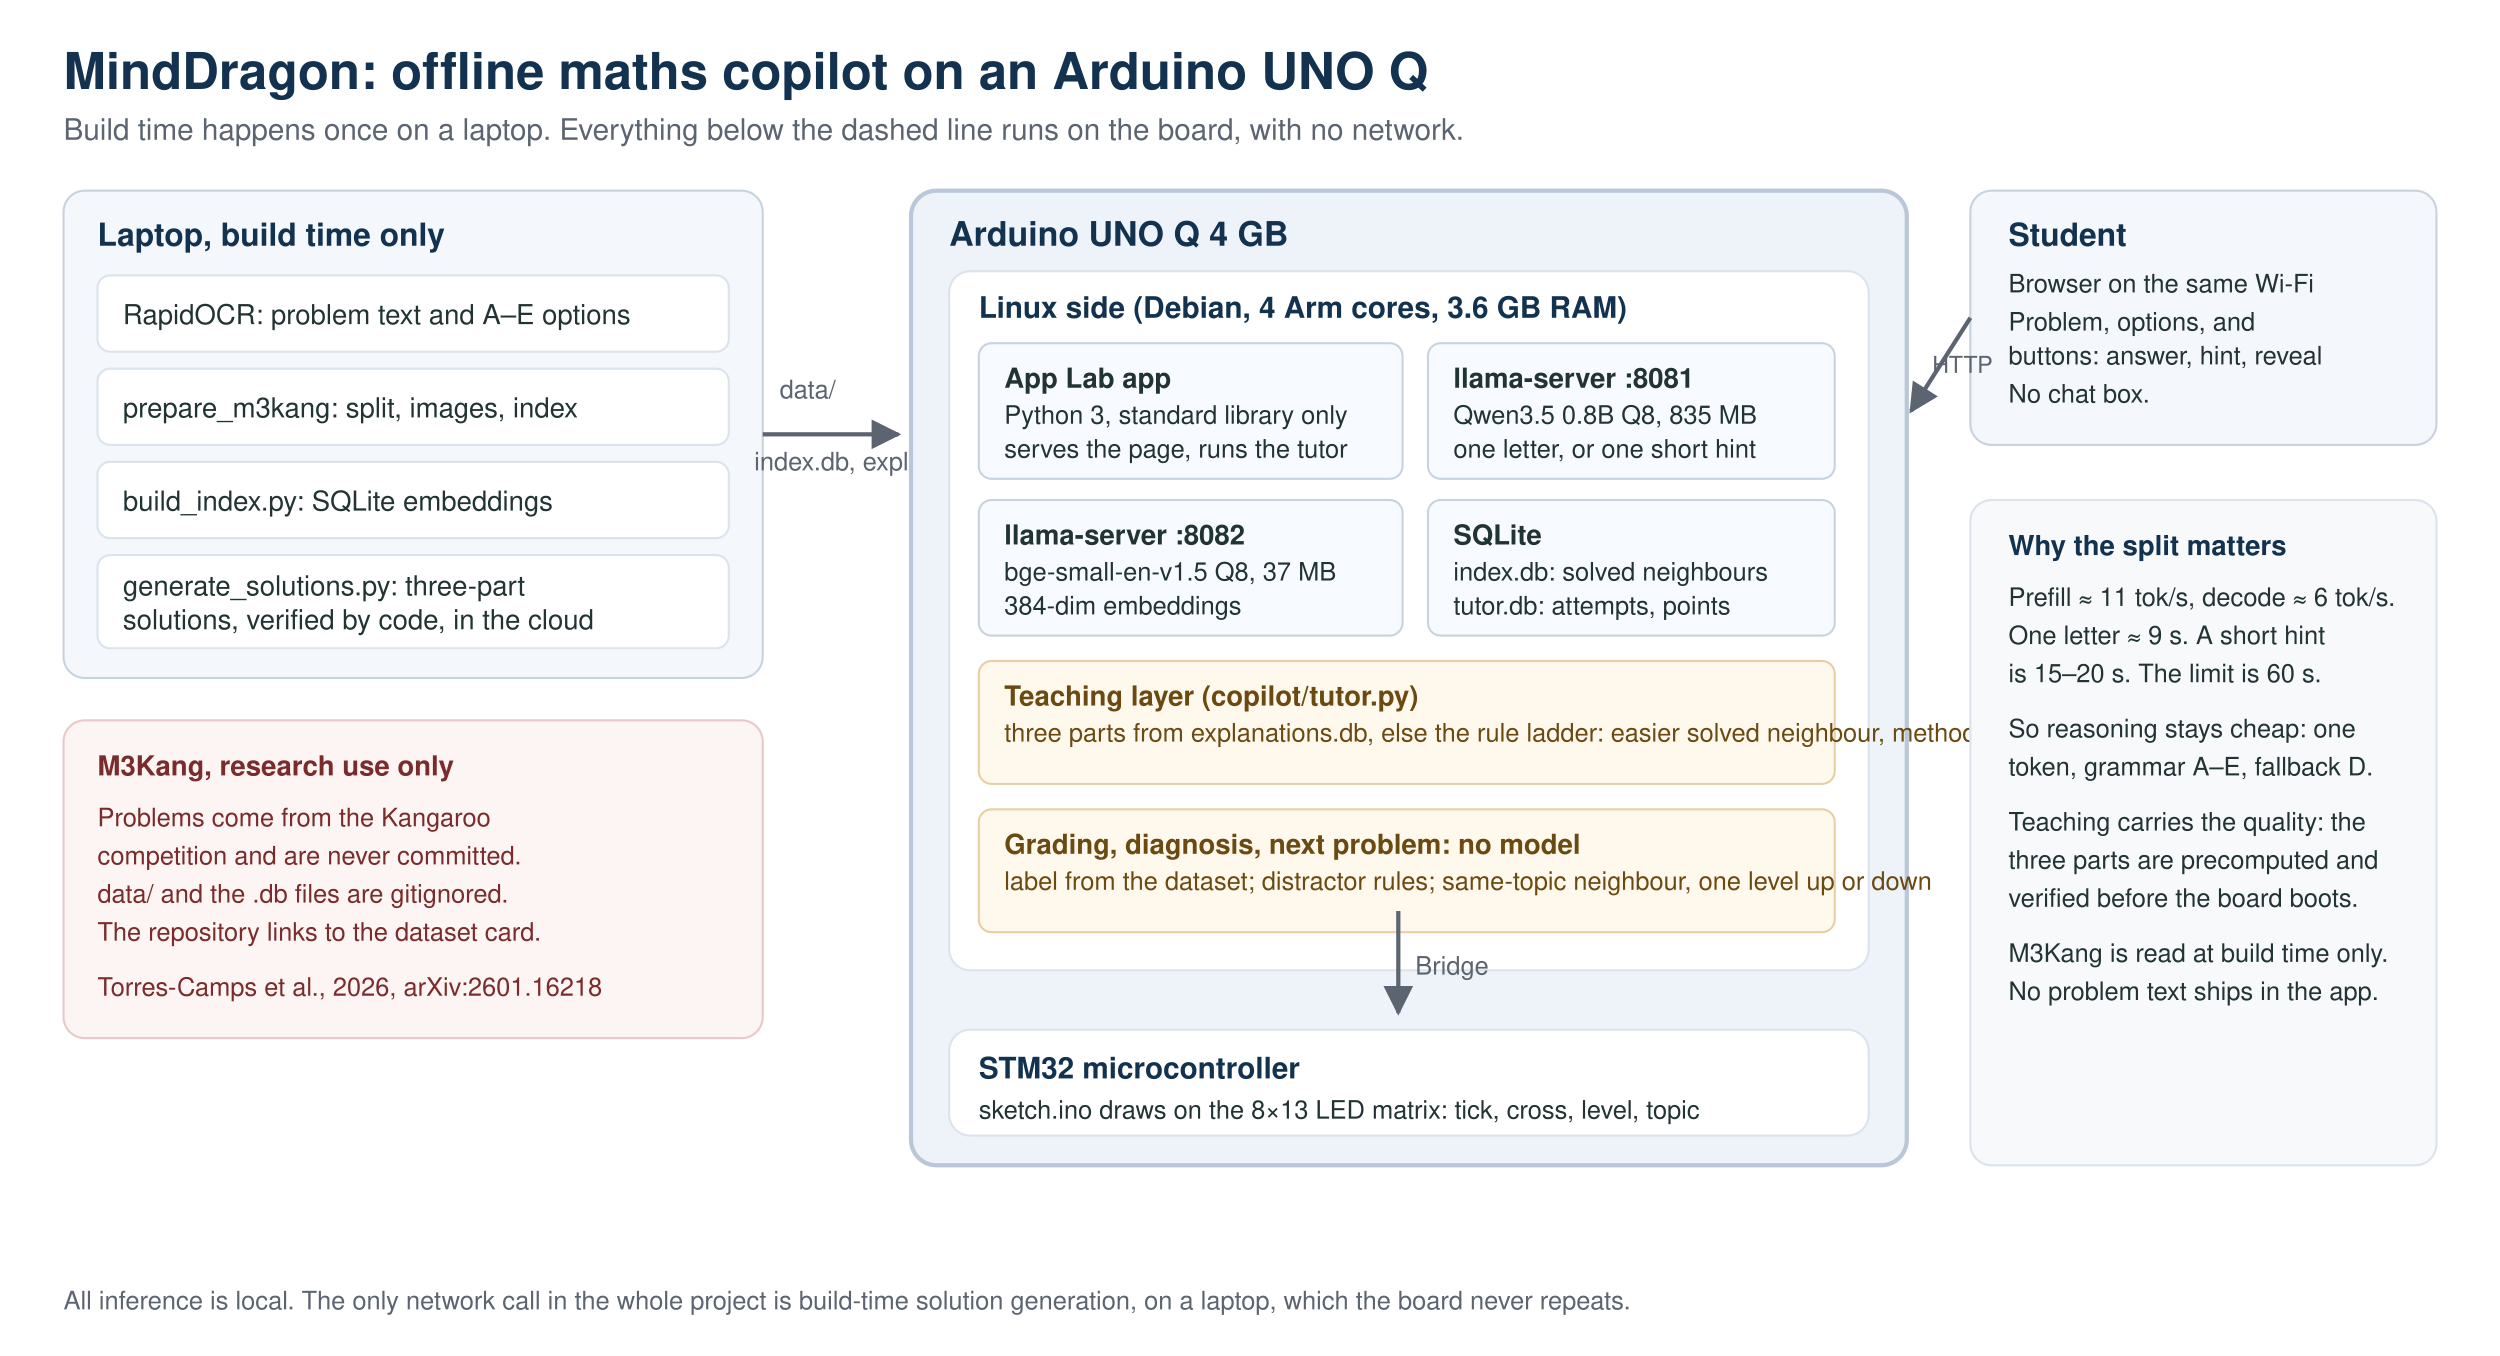
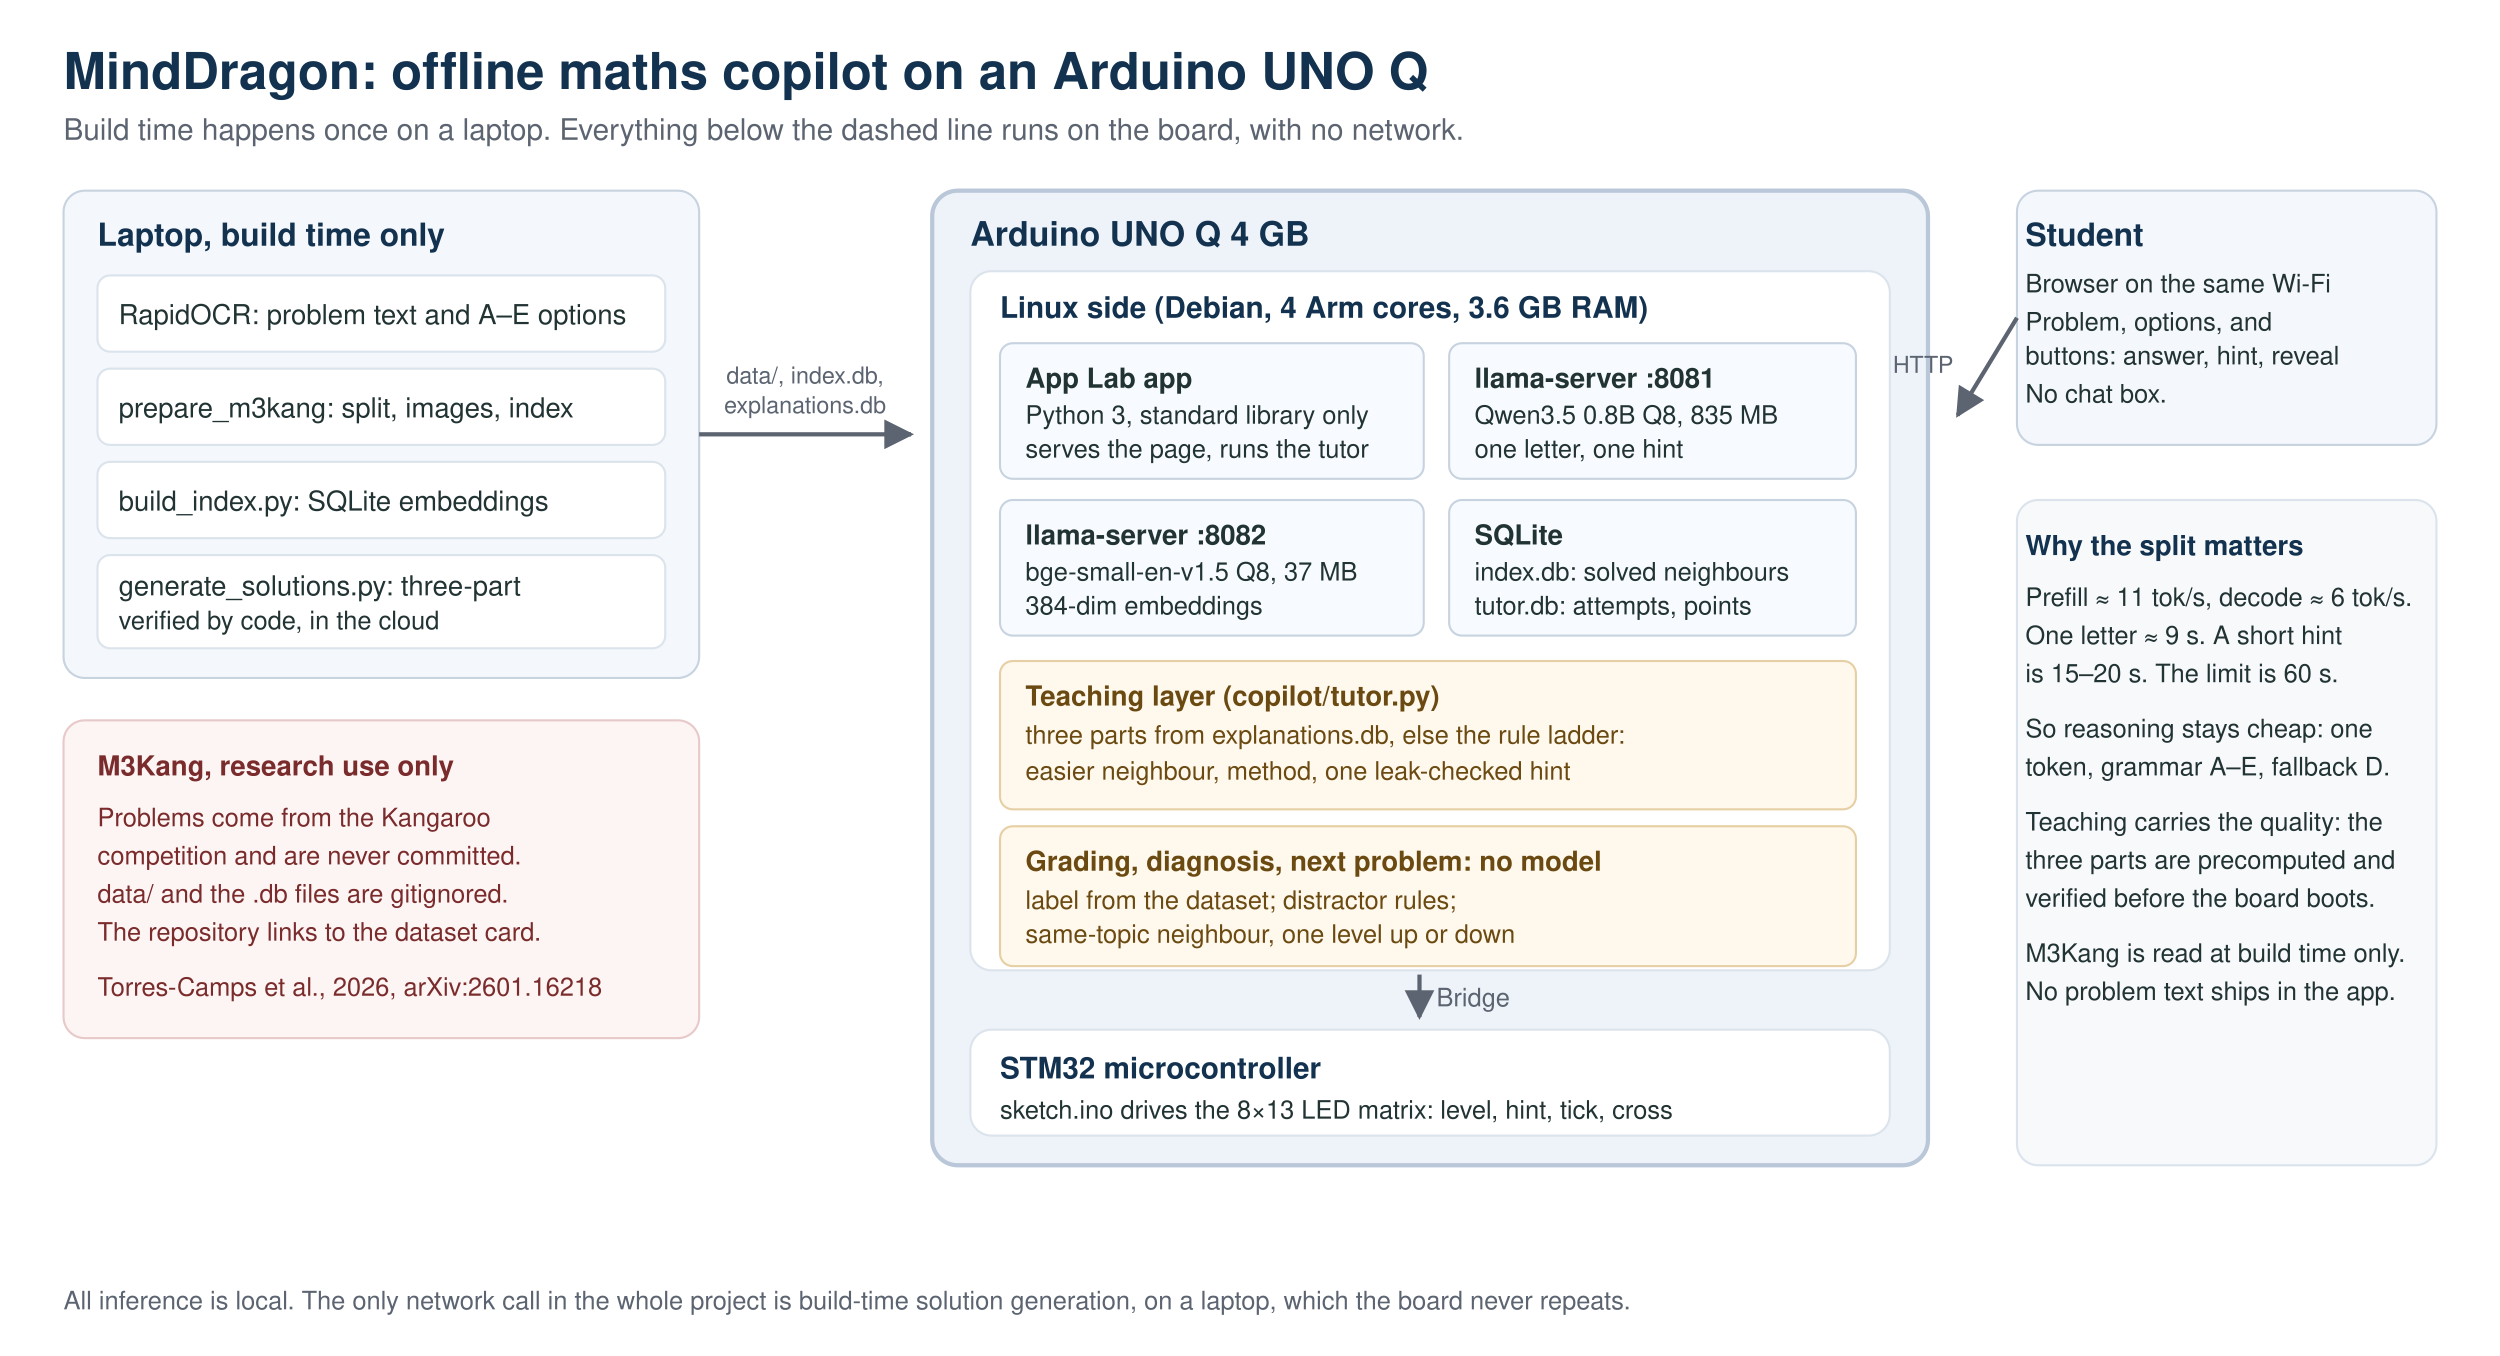
<svg xmlns="http://www.w3.org/2000/svg" width="1180" height="640" viewBox="0 0 1180 640" font-family="Helvetica, Arial, sans-serif">
  <defs>
    <marker id="arrow" viewBox="0 0 10 10" refX="9" refY="5" markerWidth="7" markerHeight="7" orient="auto-start-reverse">
      <path d="M 0 0 L 10 5 L 0 10 z" fill="#5b6470" />
    </marker>
  </defs>
  <rect width="1180" height="640" fill="#ffffff" />
  <text x="30" y="42" font-size="24" font-weight="bold" fill="#12324f">MindDragon: offline maths copilot on an Arduino UNO Q</text>
  <text x="30" y="66" font-size="14" fill="#5b6470">Build time happens once on a laptop. Everything below the dashed line runs on the board, with no network.</text>
-   <rect x="30" y="90" width="330" height="230" rx="10" fill="#f4f7fb" stroke="#c8d3e0" />
+   <rect x="30" y="90" width="300" height="230" rx="10" fill="#f4f7fb" stroke="#c8d3e0" />
  <text x="46" y="116" font-size="15" font-weight="bold" fill="#12324f">Laptop, build time only</text>
-   <rect x="46" y="130" width="298" height="36" rx="6" fill="#ffffff" stroke="#dbe3ec" />
-   <text x="58" y="153" font-size="13" fill="#233">RapidOCR: problem text and A–E options</text>
-   <rect x="46" y="174" width="298" height="36" rx="6" fill="#ffffff" stroke="#dbe3ec" />
-   <text x="58" y="197" font-size="13" fill="#233">prepare_m3kang: split, images, index</text>
-   <rect x="46" y="218" width="298" height="36" rx="6" fill="#ffffff" stroke="#dbe3ec" />
-   <text x="58" y="241" font-size="13" fill="#233">build_index.py: SQLite embeddings</text>
-   <rect x="46" y="262" width="298" height="44" rx="6" fill="#ffffff" stroke="#dbe3ec" />
-   <text x="58" y="281" font-size="13" fill="#233">generate_solutions.py: three-part</text>
-   <text x="58" y="297" font-size="13" fill="#233">solutions, verified by code, in the cloud</text>
-   <line x1="360" y1="205" x2="424" y2="205" stroke="#5b6470" stroke-width="2" marker-end="url(#arrow)" />
-   <text x="368" y="188" font-size="12" fill="#5b6470">data/</text>
-   <text x="356" y="222" font-size="12" fill="#5b6470">index.db, explanations.db</text>
-   <rect x="430" y="90" width="470" height="460" rx="12" fill="#eef3f9" stroke="#b9c7d8" stroke-width="2" />
-   <text x="448" y="116" font-size="16" font-weight="bold" fill="#12324f">Arduino UNO Q 4 GB</text>
-   <rect x="448" y="128" width="434" height="330" rx="10" fill="#ffffff" stroke="#dbe3ec" />
-   <text x="462" y="150" font-size="14" font-weight="bold" fill="#12324f">Linux side (Debian, 4 Arm cores, 3.6 GB RAM)</text>
-   <rect x="462" y="162" width="200" height="64" rx="6" fill="#f7fbff" stroke="#c8d3e0" />
-   <text x="474" y="183" font-size="13" font-weight="bold" fill="#233">App Lab app</text>
-   <text x="474" y="200" font-size="12" fill="#233">Python 3, standard library only</text>
-   <text x="474" y="216" font-size="12" fill="#233">serves the page, runs the tutor</text>
-   <rect x="674" y="162" width="192" height="64" rx="6" fill="#f7fbff" stroke="#c8d3e0" />
-   <text x="686" y="183" font-size="13" font-weight="bold" fill="#233">llama-server :8081</text>
-   <text x="686" y="200" font-size="12" fill="#233">Qwen3.5 0.8B Q8, 835 MB</text>
-   <text x="686" y="216" font-size="12" fill="#233">one letter, or one short hint</text>
-   <rect x="462" y="236" width="200" height="64" rx="6" fill="#f7fbff" stroke="#c8d3e0" />
-   <text x="474" y="257" font-size="13" font-weight="bold" fill="#233">llama-server :8082</text>
-   <text x="474" y="274" font-size="12" fill="#233">bge-small-en-v1.5 Q8, 37 MB</text>
-   <text x="474" y="290" font-size="12" fill="#233">384-dim embeddings</text>
-   <rect x="674" y="236" width="192" height="64" rx="6" fill="#f7fbff" stroke="#c8d3e0" />
-   <text x="686" y="257" font-size="13" font-weight="bold" fill="#233">SQLite</text>
-   <text x="686" y="274" font-size="12" fill="#233">index.db: solved neighbours</text>
-   <text x="686" y="290" font-size="12" fill="#233">tutor.db: attempts, points</text>
-   <rect x="462" y="312" width="404" height="58" rx="6" fill="#fff8ec" stroke="#e6cfa4" />
-   <text x="474" y="333" font-size="13" font-weight="bold" fill="#6b4a12">Teaching layer (copilot/tutor.py)</text>
-   <text x="474" y="350" font-size="12" fill="#6b4a12">three parts from explanations.db, else the rule ladder: easier solved neighbour, method, one leak-checked model hint</text>
-   <rect x="462" y="382" width="404" height="58" rx="6" fill="#fff8ec" stroke="#e6cfa4" />
-   <text x="474" y="403" font-size="13" font-weight="bold" fill="#6b4a12">Grading, diagnosis, next problem: no model</text>
-   <text x="474" y="420" font-size="12" fill="#6b4a12">label from the dataset; distractor rules; same-topic neighbour, one level up or down</text>
-   <line x1="660" y1="430" x2="660" y2="478" stroke="#5b6470" stroke-width="2" marker-end="url(#arrow)" />
-   <text x="668" y="460" font-size="12" fill="#5b6470">Bridge</text>
-   <rect x="448" y="486" width="434" height="50" rx="10" fill="#ffffff" stroke="#dbe3ec" />
-   <text x="462" y="509" font-size="14" font-weight="bold" fill="#12324f">STM32 microcontroller</text>
-   <text x="462" y="528" font-size="12" fill="#233">sketch.ino draws on the 8×13 LED matrix: tick, cross, level, topic</text>
-   <rect x="930" y="90" width="220" height="120" rx="10" fill="#f4f7fb" stroke="#c8d3e0" />
-   <text x="948" y="116" font-size="15" font-weight="bold" fill="#12324f">Student</text>
-   <text x="948" y="138" font-size="12" fill="#233">Browser on the same Wi-Fi</text>
-   <text x="948" y="156" font-size="12" fill="#233">Problem, options, and</text>
-   <text x="948" y="172" font-size="12" fill="#233">buttons: answer, hint, reveal</text>
-   <text x="948" y="190" font-size="12" fill="#233">No chat box.</text>
-   <line x1="930" y1="150" x2="902" y2="194" stroke="#5b6470" stroke-width="2" marker-end="url(#arrow)" />
-   <text x="912" y="176" font-size="11" fill="#5b6470">HTTP</text>
-   <rect x="930" y="236" width="220" height="314" rx="10" fill="#f7f9fb" stroke="#dbe3ec" />
-   <text x="948" y="262" font-size="13" font-weight="bold" fill="#12324f">Why the split matters</text>
-   <text x="948" y="286" font-size="12" fill="#233">Prefill ≈ 11 tok/s, decode ≈ 6 tok/s.</text>
-   <text x="948" y="304" font-size="12" fill="#233">One letter ≈ 9 s. A short hint</text>
-   <text x="948" y="322" font-size="12" fill="#233">is 15–20 s. The limit is 60 s.</text>
-   <text x="948" y="348" font-size="12" fill="#233">So reasoning stays cheap: one</text>
-   <text x="948" y="366" font-size="12" fill="#233">token, grammar A–E, fallback D.</text>
-   <text x="948" y="392" font-size="12" fill="#233">Teaching carries the quality: the</text>
-   <text x="948" y="410" font-size="12" fill="#233">three parts are precomputed and</text>
-   <text x="948" y="428" font-size="12" fill="#233">verified before the board boots.</text>
-   <text x="948" y="454" font-size="12" fill="#233">M3Kang is read at build time only.</text>
-   <text x="948" y="472" font-size="12" fill="#233">No problem text ships in the app.</text>
-   <rect x="30" y="340" width="330" height="150" rx="10" fill="#fdf4f4" stroke="#e8c9c9" />
+   <rect x="46" y="130" width="268" height="36" rx="6" fill="#ffffff" stroke="#dbe3ec" />
+   <text x="56" y="153" font-size="13" fill="#233">RapidOCR: problem text and A–E options</text>
+   <rect x="46" y="174" width="268" height="36" rx="6" fill="#ffffff" stroke="#dbe3ec" />
+   <text x="56" y="197" font-size="13" fill="#233">prepare_m3kang: split, images, index</text>
+   <rect x="46" y="218" width="268" height="36" rx="6" fill="#ffffff" stroke="#dbe3ec" />
+   <text x="56" y="241" font-size="13" fill="#233">build_index.py: SQLite embeddings</text>
+   <rect x="46" y="262" width="268" height="44" rx="6" fill="#ffffff" stroke="#dbe3ec" />
+   <text x="56" y="281" font-size="13" fill="#233">generate_solutions.py: three-part</text>
+   <text x="56" y="297" font-size="12" fill="#233">verified by code, in the cloud</text>
+   <line x1="330" y1="205" x2="430" y2="205" stroke="#5b6470" stroke-width="2" marker-end="url(#arrow)" />
+   <text x="380" y="181" font-size="11" fill="#5b6470" text-anchor="middle">data/, index.db,</text>
+   <text x="380" y="195" font-size="11" fill="#5b6470" text-anchor="middle">explanations.db</text>
+   <rect x="440" y="90" width="470" height="460" rx="12" fill="#eef3f9" stroke="#b9c7d8" stroke-width="2" />
+   <text x="458" y="116" font-size="16" font-weight="bold" fill="#12324f">Arduino UNO Q 4 GB</text>
+   <rect x="458" y="128" width="434" height="330" rx="10" fill="#ffffff" stroke="#dbe3ec" />
+   <text x="472" y="150" font-size="14" font-weight="bold" fill="#12324f">Linux side (Debian, 4 Arm cores, 3.6 GB RAM)</text>
+   <rect x="472" y="162" width="200" height="64" rx="6" fill="#f7fbff" stroke="#c8d3e0" />
+   <text x="484" y="183" font-size="13" font-weight="bold" fill="#233">App Lab app</text>
+   <text x="484" y="200" font-size="12" fill="#233">Python 3, standard library only</text>
+   <text x="484" y="216" font-size="12" fill="#233">serves the page, runs the tutor</text>
+   <rect x="684" y="162" width="192" height="64" rx="6" fill="#f7fbff" stroke="#c8d3e0" />
+   <text x="696" y="183" font-size="13" font-weight="bold" fill="#233">llama-server :8081</text>
+   <text x="696" y="200" font-size="12" fill="#233">Qwen3.5 0.8B Q8, 835 MB</text>
+   <text x="696" y="216" font-size="12" fill="#233">one letter, one hint</text>
+   <rect x="472" y="236" width="200" height="64" rx="6" fill="#f7fbff" stroke="#c8d3e0" />
+   <text x="484" y="257" font-size="13" font-weight="bold" fill="#233">llama-server :8082</text>
+   <text x="484" y="274" font-size="12" fill="#233">bge-small-en-v1.5 Q8, 37 MB</text>
+   <text x="484" y="290" font-size="12" fill="#233">384-dim embeddings</text>
+   <rect x="684" y="236" width="192" height="64" rx="6" fill="#f7fbff" stroke="#c8d3e0" />
+   <text x="696" y="257" font-size="13" font-weight="bold" fill="#233">SQLite</text>
+   <text x="696" y="274" font-size="12" fill="#233">index.db: solved neighbours</text>
+   <text x="696" y="290" font-size="12" fill="#233">tutor.db: attempts, points</text>
+   <rect x="472" y="312" width="404" height="70" rx="6" fill="#fff8ec" stroke="#e6cfa4" />
+   <text x="484" y="333" font-size="13" font-weight="bold" fill="#6b4a12">Teaching layer (copilot/tutor.py)</text>
+   <text x="484" y="351" font-size="12" fill="#6b4a12">three parts from explanations.db, else the rule ladder:</text>
+   <text x="484" y="368" font-size="12" fill="#6b4a12">easier neighbour, method, one leak-checked hint</text>
+   <rect x="472" y="390" width="404" height="66" rx="6" fill="#fff8ec" stroke="#e6cfa4" />
+   <text x="484" y="411" font-size="13" font-weight="bold" fill="#6b4a12">Grading, diagnosis, next problem: no model</text>
+   <text x="484" y="429" font-size="12" fill="#6b4a12">label from the dataset; distractor rules;</text>
+   <text x="484" y="445" font-size="12" fill="#6b4a12">same-topic neighbour, one level up or down</text>
+   <line x1="670" y1="460" x2="670" y2="480" stroke="#5b6470" stroke-width="2" marker-end="url(#arrow)" />
+   <text x="678" y="475" font-size="12" fill="#5b6470">Bridge</text>
+   <rect x="458" y="486" width="434" height="50" rx="10" fill="#ffffff" stroke="#dbe3ec" />
+   <text x="472" y="509" font-size="14" font-weight="bold" fill="#12324f">STM32 microcontroller</text>
+   <text x="472" y="528" font-size="12" fill="#233">sketch.ino drives the 8×13 LED matrix: level, hint, tick, cross</text>
+   <rect x="952" y="90" width="198" height="120" rx="10" fill="#f4f7fb" stroke="#c8d3e0" />
+   <text x="956" y="116" font-size="15" font-weight="bold" fill="#12324f">Student</text>
+   <text x="956" y="138" font-size="12" fill="#233">Browser on the same Wi-Fi</text>
+   <text x="956" y="156" font-size="12" fill="#233">Problem, options, and</text>
+   <text x="956" y="172" font-size="12" fill="#233">buttons: answer, hint, reveal</text>
+   <text x="956" y="190" font-size="12" fill="#233">No chat box.</text>
+   <line x1="952" y1="150" x2="924" y2="196" stroke="#5b6470" stroke-width="2" marker-end="url(#arrow)" />
+   <text x="922" y="176" font-size="11" fill="#5b6470" text-anchor="end">HTTP</text>
+   <rect x="952" y="236" width="198" height="314" rx="10" fill="#f7f9fb" stroke="#dbe3ec" />
+   <text x="956" y="262" font-size="13" font-weight="bold" fill="#12324f">Why the split matters</text>
+   <text x="956" y="286" font-size="12" fill="#233">Prefill ≈ 11 tok/s, decode ≈ 6 tok/s.</text>
+   <text x="956" y="304" font-size="12" fill="#233">One letter ≈ 9 s. A short hint</text>
+   <text x="956" y="322" font-size="12" fill="#233">is 15–20 s. The limit is 60 s.</text>
+   <text x="956" y="348" font-size="12" fill="#233">So reasoning stays cheap: one</text>
+   <text x="956" y="366" font-size="12" fill="#233">token, grammar A–E, fallback D.</text>
+   <text x="956" y="392" font-size="12" fill="#233">Teaching carries the quality: the</text>
+   <text x="956" y="410" font-size="12" fill="#233">three parts are precomputed and</text>
+   <text x="956" y="428" font-size="12" fill="#233">verified before the board boots.</text>
+   <text x="956" y="454" font-size="12" fill="#233">M3Kang is read at build time only.</text>
+   <text x="956" y="472" font-size="12" fill="#233">No problem text ships in the app.</text>
+   <rect x="30" y="340" width="300" height="150" rx="10" fill="#fdf4f4" stroke="#e8c9c9" />
  <text x="46" y="366" font-size="13" font-weight="bold" fill="#7a2b2b">M3Kang, research use only</text>
  <text x="46" y="390" font-size="12" fill="#7a2b2b">Problems come from the Kangaroo</text>
  <text x="46" y="408" font-size="12" fill="#7a2b2b">competition and are never committed.</text>
  <text x="46" y="426" font-size="12" fill="#7a2b2b">data/ and the .db files are gitignored.</text>
  <text x="46" y="444" font-size="12" fill="#7a2b2b">The repository links to the dataset card.</text>
  <text x="46" y="470" font-size="12" fill="#7a2b2b">Torres-Camps et al., 2026, arXiv:2601.16218</text>
  <text x="30" y="618" font-size="12" fill="#5b6470">All inference is local. The only network call in the whole project is build-time solution generation, on a laptop, which the board never repeats.</text>
</svg>
